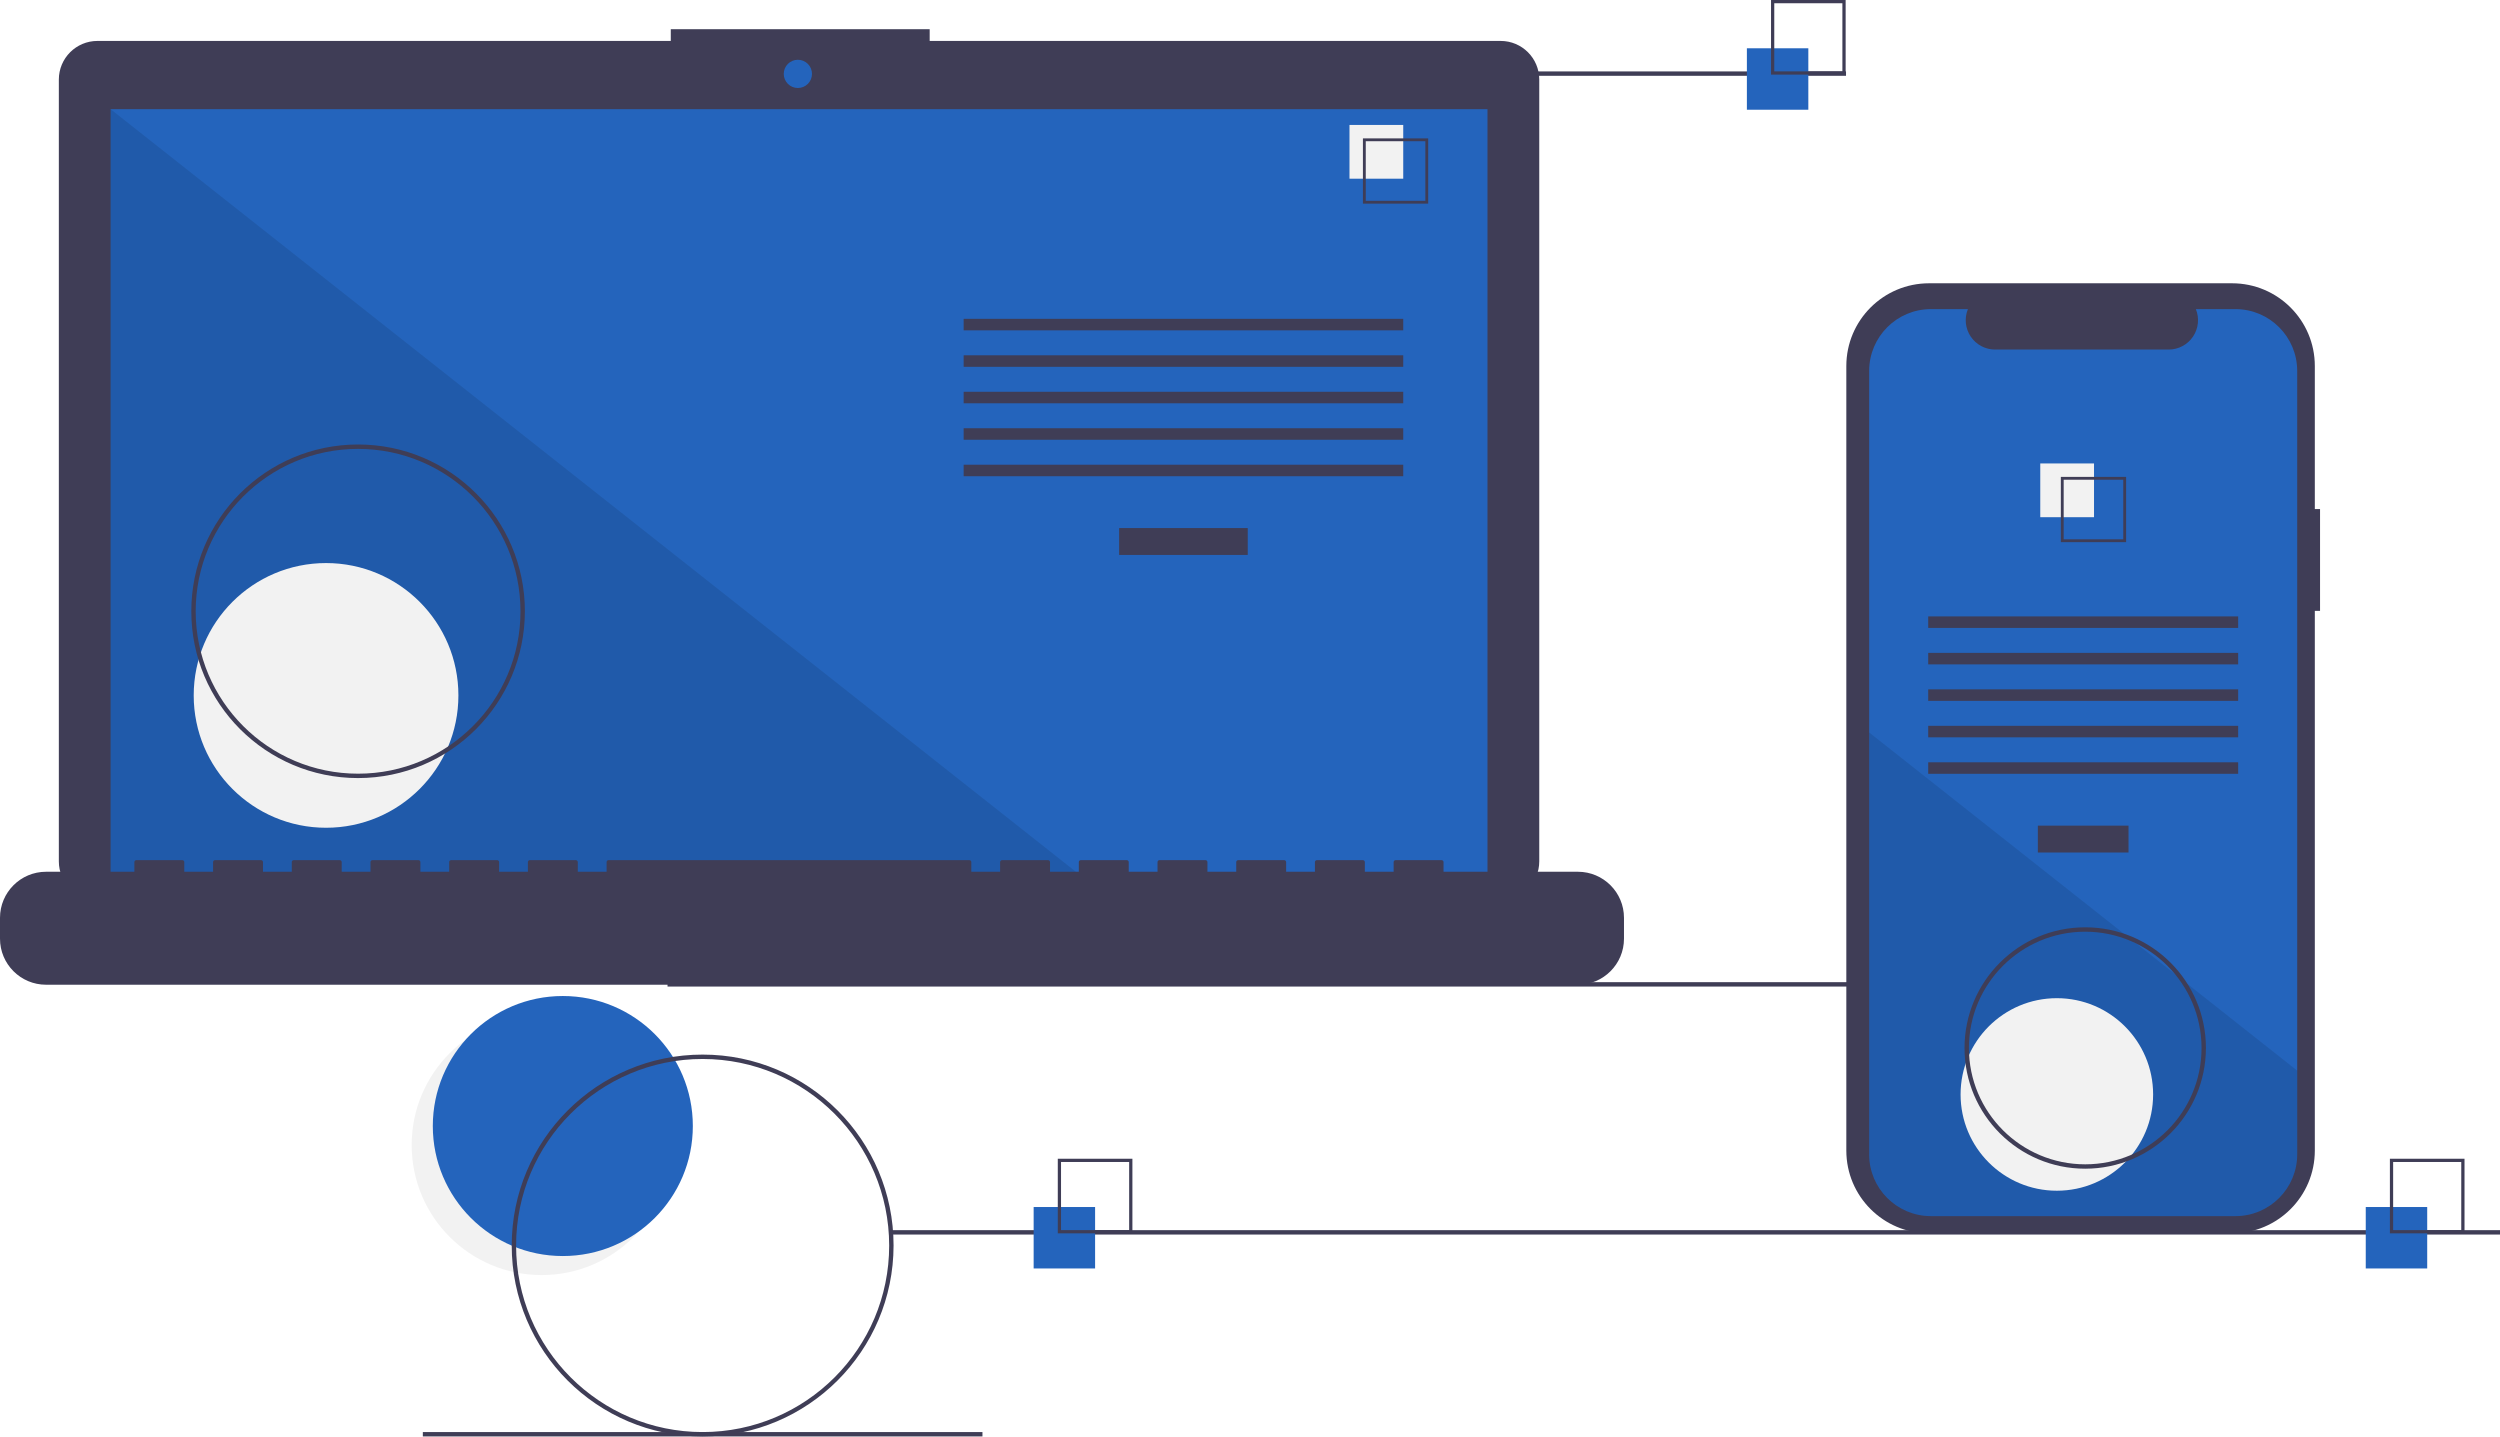
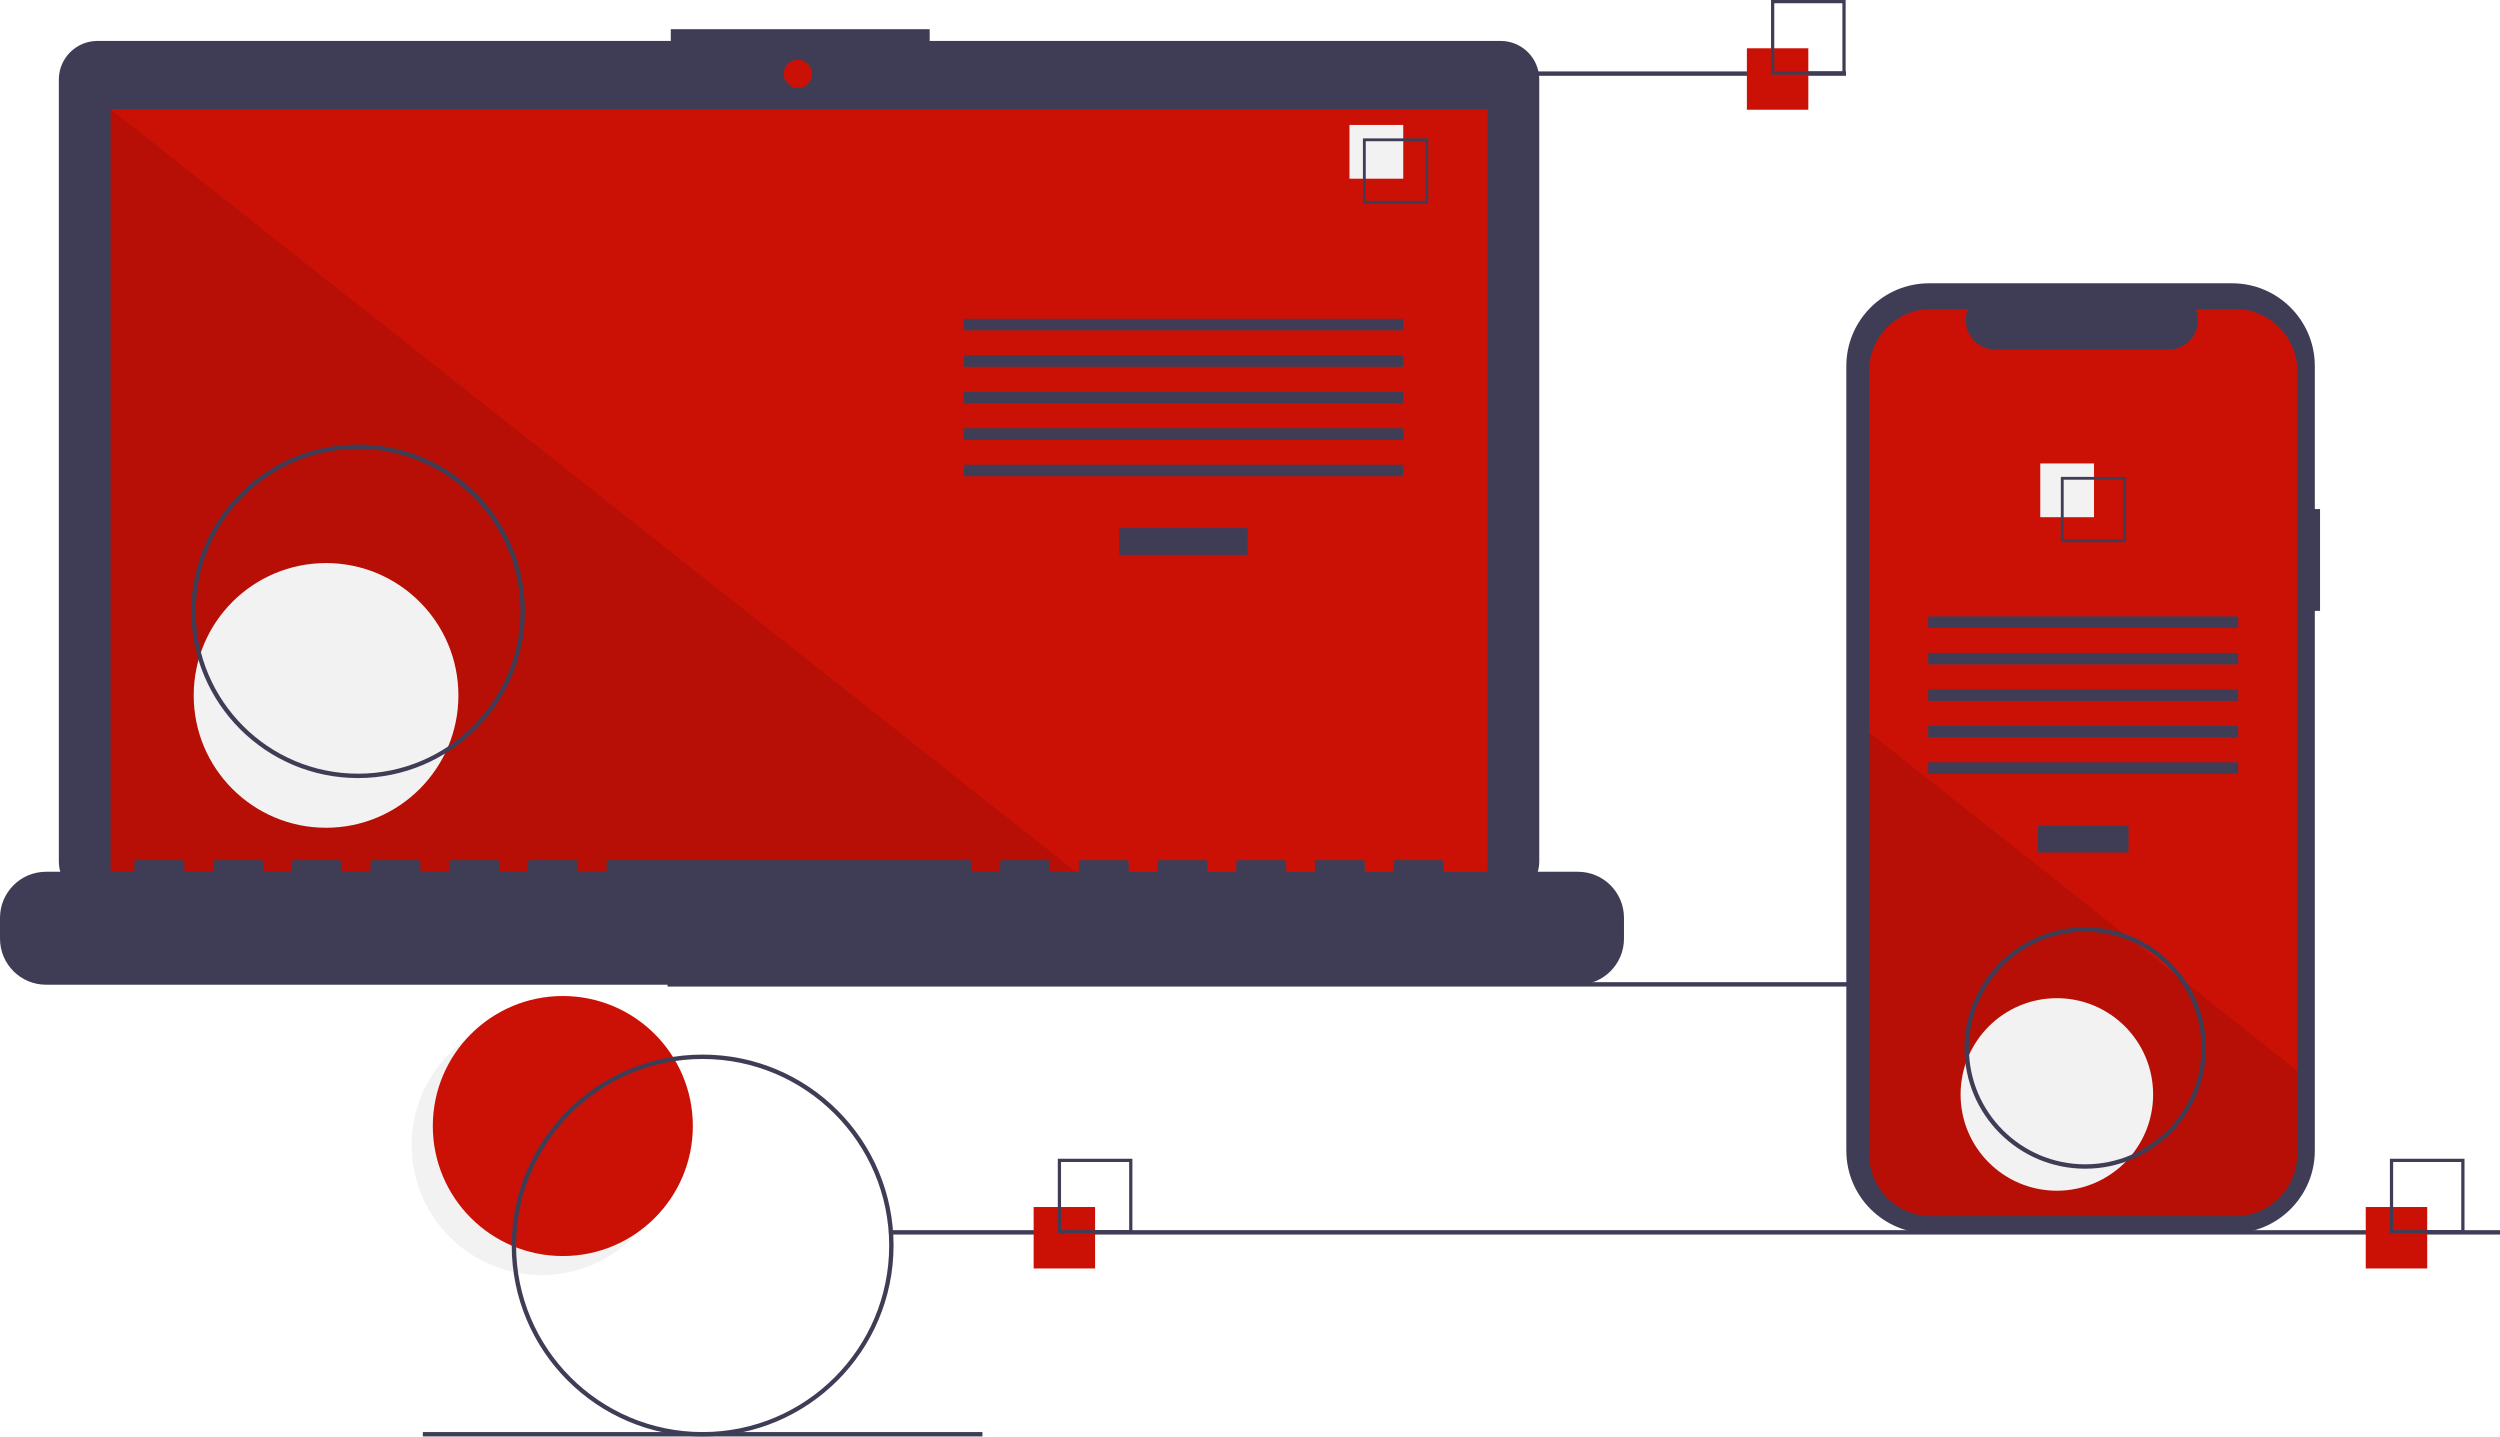
<svg xmlns="http://www.w3.org/2000/svg" id="b6117b06-2b45-45bc-b789-4a82ab6612dd" data-name="Layer 1" width="1139.171" height="654.543" viewBox="0 0 1139.171 654.543">
  <circle cx="246.827" cy="521.765" r="59.243" fill="#f2f2f2" />
-   <circle cx="256.46" cy="513.095" r="59.243" fill="#2464bc" />
+   <circle cx="256.46" cy="513.095" r="59.243" fill="#cb1106" />
  <rect x="304.171" y="447.543" width="733" height="2" fill="#3f3d56" />
  <path d="M714.207,141.381H454.038v-5.362h-117.971v5.362H74.825a17.599,17.599,0,0,0-17.599,17.599V515.231a17.599,17.599,0,0,0,17.599,17.599H714.207a17.599,17.599,0,0,0,17.599-17.599V158.979A17.599,17.599,0,0,0,714.207,141.381Z" transform="translate(-30.41456 -122.7284)" fill="#3f3d56" />
-   <rect x="50.406" y="49.754" width="627.391" height="353.913" fill="#2464bc" />
-   <circle cx="363.565" cy="33.667" r="6.435" fill="#2464bc" />
+   <rect x="50.406" y="49.754" width="627.391" height="353.913" fill="#cb1106" />
+   <circle cx="363.565" cy="33.667" r="6.435" fill="#cb1106" />
  <polygon points="498.374 403.667 50.406 403.667 50.406 49.754 498.374 403.667" opacity="0.1" />
  <circle cx="148.574" cy="316.876" r="60.307" fill="#f2f2f2" />
  <rect x="509.953" y="240.622" width="58.605" height="12.246" fill="#3f3d56" />
  <rect x="439.102" y="145.279" width="200.307" height="5.248" fill="#3f3d56" />
  <rect x="439.102" y="161.898" width="200.307" height="5.248" fill="#3f3d56" />
  <rect x="439.102" y="178.518" width="200.307" height="5.248" fill="#3f3d56" />
  <rect x="439.102" y="195.137" width="200.307" height="5.248" fill="#3f3d56" />
  <rect x="439.102" y="211.756" width="200.307" height="5.248" fill="#3f3d56" />
  <rect x="614.917" y="56.934" width="24.492" height="24.492" fill="#f2f2f2" />
  <path d="M681.195,215.525h-29.74v-29.74h29.74Zm-28.447-1.293h27.154V187.078H652.748Z" transform="translate(-30.41456 -122.7284)" fill="#3f3d56" />
  <path d="M749.422,519.96H688.192v-4.412a.875.875,0,0,0-.875-.875h-20.993a.875.875,0,0,0-.875.875v4.412H652.329v-4.412a.875.875,0,0,0-.875-.875H630.462a.875.875,0,0,0-.875.875v4.412H616.467v-4.412a.875.875,0,0,0-.875-.875H594.599a.875.875,0,0,0-.875.875v4.412H580.604v-4.412a.875.875,0,0,0-.875-.875H558.736a.875.875,0,0,0-.875.875v4.412H544.741v-4.412a.875.875,0,0,0-.875-.875H522.873a.875.875,0,0,0-.875.875v4.412H508.878v-4.412a.875.875,0,0,0-.875-.875h-20.993a.875.875,0,0,0-.875.875v4.412H473.015v-4.412a.875.875,0,0,0-.875-.875H307.696a.875.875,0,0,0-.875.875v4.412H293.701v-4.412a.875.875,0,0,0-.875-.875H271.833a.875.875,0,0,0-.875.875v4.412H257.838v-4.412a.875.875,0,0,0-.875-.875h-20.993a.875.875,0,0,0-.875.875v4.412H221.975v-4.412a.875.875,0,0,0-.875-.875H200.107a.875.875,0,0,0-.875.875v4.412H186.112v-4.412a.875.875,0,0,0-.875-.875H164.244a.875.875,0,0,0-.875.875v4.412H150.249v-4.412a.875.875,0,0,0-.875-.875H128.381a.875.875,0,0,0-.875.875v4.412H114.386v-4.412a.875.875,0,0,0-.875-.875H92.519a.875.875,0,0,0-.875.875v4.412H51.407a20.993,20.993,0,0,0-20.993,20.993v9.492A20.993,20.993,0,0,0,51.407,571.438H749.422a20.993,20.993,0,0,0,20.993-20.993v-9.492A20.993,20.993,0,0,0,749.422,519.96Z" transform="translate(-30.41456 -122.7284)" fill="#3f3d56" />
  <path d="M193.586,477.272a76,76,0,1,1,76-76A76.086,76.086,0,0,1,193.586,477.272Zm0-150a74,74,0,1,0,74,74A74.084,74.084,0,0,0,193.586,327.272Z" transform="translate(-30.41456 -122.7284)" fill="#3f3d56" />
  <rect x="586.171" y="32.543" width="255" height="2" fill="#3f3d56" />
  <rect x="406.171" y="560.543" width="733" height="2" fill="#3f3d56" />
  <rect x="192.672" y="652.543" width="255" height="2" fill="#3f3d56" />
-   <rect x="471" y="550" width="28" height="28" fill="#2464bc" />
+   <rect x="471" y="550" width="28" height="28" fill="#cb1106" />
  <path d="M546.415,684.728h-34v-34h34Zm-32.522-1.478H544.936V652.207H513.893Z" transform="translate(-30.41456 -122.7284)" fill="#3f3d56" />
-   <rect x="796" y="22" width="28" height="28" fill="#2464bc" />
+   <rect x="796" y="22" width="28" height="28" fill="#cb1106" />
  <path d="M871.415,156.728h-34v-34h34Zm-32.522-1.478H869.936V124.207H838.893Z" transform="translate(-30.41456 -122.7284)" fill="#3f3d56" />
-   <rect x="1078" y="550" width="28" height="28" fill="#2464bc" />
+   <rect x="1078" y="550" width="28" height="28" fill="#cb1106" />
  <path d="M1153.415,684.728h-34v-34h34Zm-32.522-1.478h31.043V652.207h-31.043Z" transform="translate(-30.41456 -122.7284)" fill="#3f3d56" />
  <path d="M1087.586,354.687h-2.379V289.525a37.714,37.714,0,0,0-37.714-37.714H909.44A37.714,37.714,0,0,0,871.726,289.525V647.006A37.714,37.714,0,0,0,909.44,684.72h138.053a37.714,37.714,0,0,0,37.714-37.714V401.07h2.379Z" transform="translate(-30.41456 -122.7284)" fill="#3f3d56" />
-   <path d="M1077.176,291.742v356.96a28.165,28.165,0,0,1-28.16,28.17H910.296a28.165,28.165,0,0,1-28.16-28.17v-356.96a28.163,28.163,0,0,1,28.16-28.16h16.83a13.379,13.379,0,0,0,12.39,18.43h79.09a13.379,13.379,0,0,0,12.39-18.43h18.02A28.163,28.163,0,0,1,1077.176,291.742Z" transform="translate(-30.41456 -122.7284)" fill="#2464bc" />
+   <path d="M1077.176,291.742v356.96a28.165,28.165,0,0,1-28.16,28.17H910.296a28.165,28.165,0,0,1-28.16-28.17v-356.96a28.163,28.163,0,0,1,28.16-28.16h16.83a13.379,13.379,0,0,0,12.39,18.43h79.09a13.379,13.379,0,0,0,12.39-18.43h18.02A28.163,28.163,0,0,1,1077.176,291.742Z" transform="translate(-30.41456 -122.7284)" fill="#cb1106" />
  <rect x="928.58" y="376.218" width="41.324" height="12.246" fill="#3f3d56" />
  <rect x="878.621" y="280.875" width="141.24" height="5.248" fill="#3f3d56" />
  <rect x="878.621" y="297.494" width="141.24" height="5.248" fill="#3f3d56" />
  <rect x="878.621" y="314.114" width="141.24" height="5.248" fill="#3f3d56" />
  <rect x="878.621" y="330.733" width="141.24" height="5.248" fill="#3f3d56" />
  <rect x="878.621" y="347.352" width="141.24" height="5.248" fill="#3f3d56" />
  <rect x="929.684" y="211.179" width="24.492" height="24.492" fill="#f2f2f2" />
  <path d="M969.474,340.032v29.74h29.74v-29.74Zm28.45,28.45h-27.16v-27.16h27.16Z" transform="translate(-30.41456 -122.7284)" fill="#3f3d56" />
  <path d="M1077.176,610.582v38.12a28.165,28.165,0,0,1-28.16,28.17H910.296a28.165,28.165,0,0,1-28.16-28.17v-192.21l116.87,92.33,2,1.58,21.74,17.17,2.03,1.61Z" transform="translate(-30.41456 -122.7284)" opacity="0.1" />
  <circle cx="937.241" cy="498.707" r="43.868" fill="#f2f2f2" />
  <path d="M350.586,777.272a87,87,0,1,1,87-87A87.099,87.099,0,0,1,350.586,777.272Zm0-172a85,85,0,1,0,85,85A85.096,85.096,0,0,0,350.586,605.272Z" transform="translate(-30.41456 -122.7284)" fill="#3f3d56" />
  <path d="M980.586,655.272a55,55,0,1,1,55-55A55.062,55.062,0,0,1,980.586,655.272Zm0-108a53,53,0,1,0,53,53A53.06,53.06,0,0,0,980.586,547.272Z" transform="translate(-30.41456 -122.7284)" fill="#3f3d56" />
</svg>
